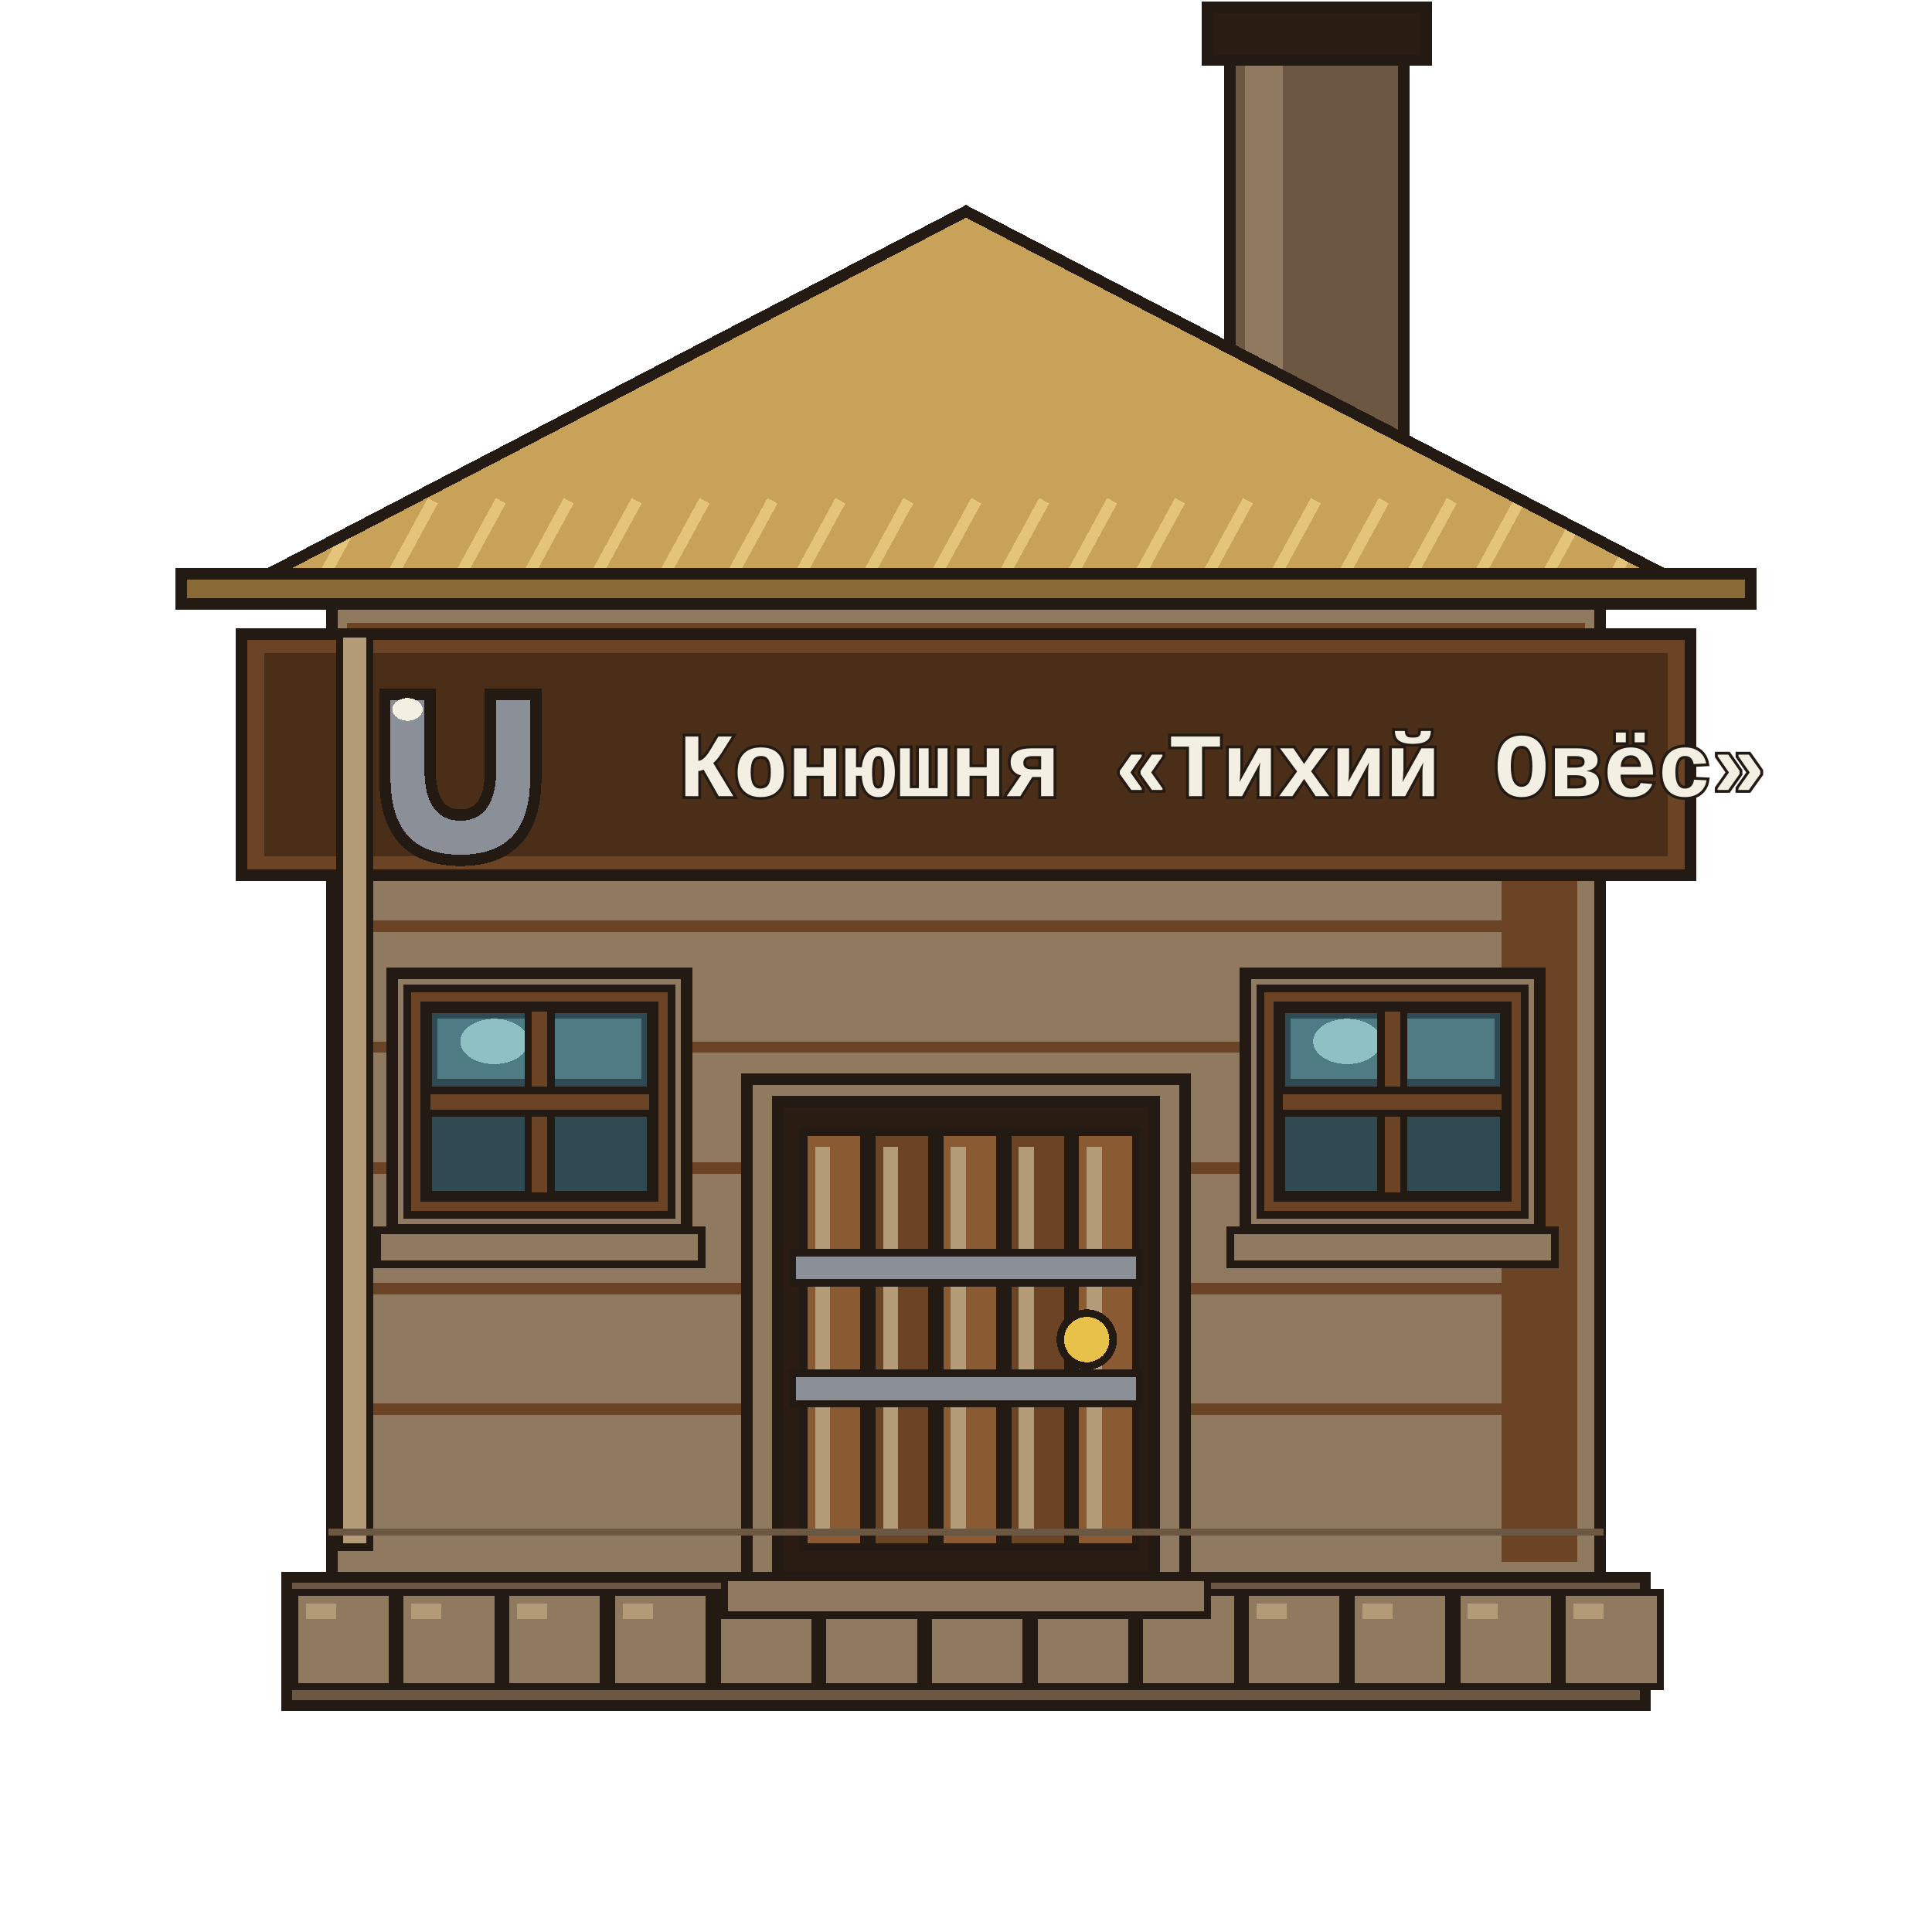
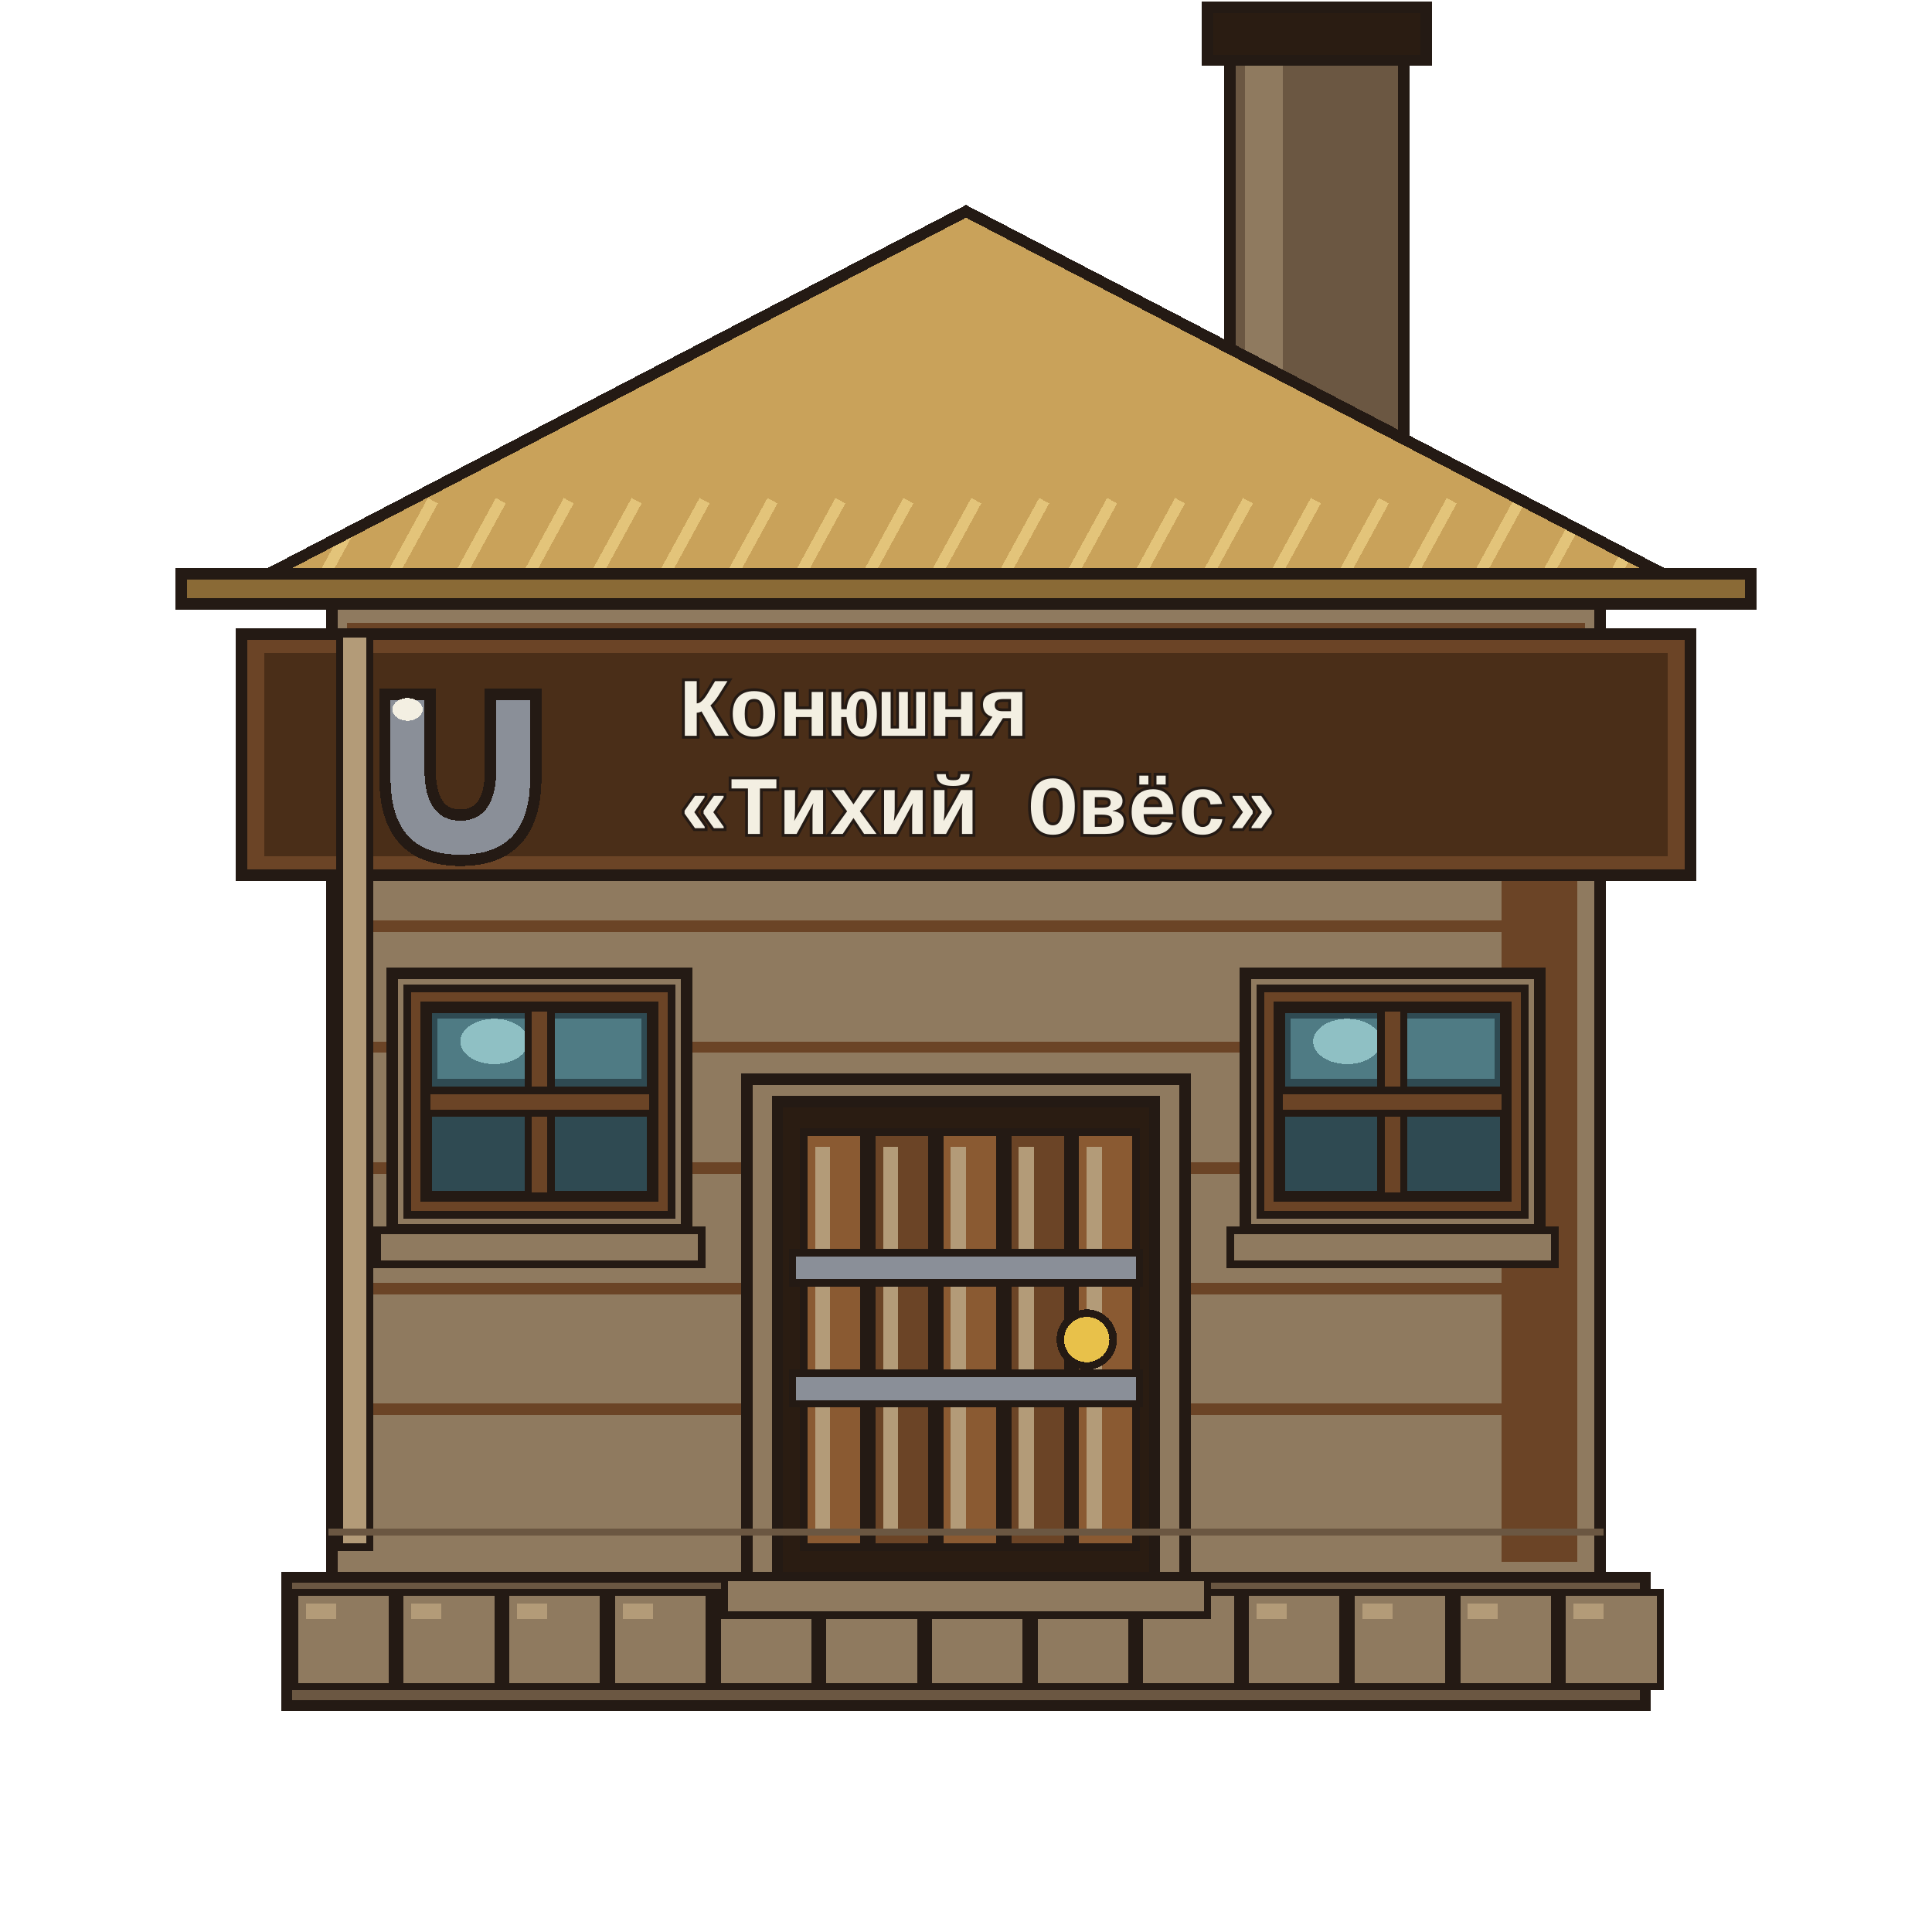
<svg xmlns="http://www.w3.org/2000/svg" viewBox="0 0 512 512" shape-rendering="crispEdges">
  <g id="chimney">
    <path d="M326 8 H372 V120 H326Z" fill="#6b5742" stroke="#241a14" stroke-width="3" stroke-linejoin="miter" stroke-linecap="square" />
    <path d="M330 12 H340 V116 H330Z" fill="#8f7a5f" stroke="none" />
    <path d="M320 2 H378 V16 H320Z" fill="#2a1c12" stroke="#241a14" stroke-width="3" stroke-linejoin="miter" stroke-linecap="square" />
  </g>
  <g id="base">
    <path d="M76 418 H436 V452 H76Z" fill="#6b5742" stroke="#241a14" stroke-width="3" stroke-linejoin="miter" stroke-linecap="square" />
    <path d="M78 422 H104 V447 H78Z" fill="#8f7a5f" stroke="#241a14" stroke-width="2" stroke-linejoin="miter" stroke-linecap="square" />
    <path d="M81 425 H89 V429 H81Z" fill="#b39b78" stroke="none" />
    <path d="M106 422 H132 V447 H106Z" fill="#8f7a5f" stroke="#241a14" stroke-width="2" stroke-linejoin="miter" stroke-linecap="square" />
    <path d="M109 425 H117 V429 H109Z" fill="#b39b78" stroke="none" />
    <path d="M134 422 H160 V447 H134Z" fill="#8f7a5f" stroke="#241a14" stroke-width="2" stroke-linejoin="miter" stroke-linecap="square" />
    <path d="M137 425 H145 V429 H137Z" fill="#b39b78" stroke="none" />
    <path d="M162 422 H188 V447 H162Z" fill="#8f7a5f" stroke="#241a14" stroke-width="2" stroke-linejoin="miter" stroke-linecap="square" />
    <path d="M165 425 H173 V429 H165Z" fill="#b39b78" stroke="none" />
    <path d="M190 422 H216 V447 H190Z" fill="#8f7a5f" stroke="#241a14" stroke-width="2" stroke-linejoin="miter" stroke-linecap="square" />
    <path d="M193 425 H201 V429 H193Z" fill="#b39b78" stroke="none" />
    <path d="M218 422 H244 V447 H218Z" fill="#8f7a5f" stroke="#241a14" stroke-width="2" stroke-linejoin="miter" stroke-linecap="square" />
    <path d="M221 425 H229 V429 H221Z" fill="#b39b78" stroke="none" />
    <path d="M246 422 H272 V447 H246Z" fill="#8f7a5f" stroke="#241a14" stroke-width="2" stroke-linejoin="miter" stroke-linecap="square" />
    <path d="M249 425 H257 V429 H249Z" fill="#b39b78" stroke="none" />
    <path d="M274 422 H300 V447 H274Z" fill="#8f7a5f" stroke="#241a14" stroke-width="2" stroke-linejoin="miter" stroke-linecap="square" />
    <path d="M277 425 H285 V429 H277Z" fill="#b39b78" stroke="none" />
    <path d="M302 422 H328 V447 H302Z" fill="#8f7a5f" stroke="#241a14" stroke-width="2" stroke-linejoin="miter" stroke-linecap="square" />
    <path d="M305 425 H313 V429 H305Z" fill="#b39b78" stroke="none" />
    <path d="M330 422 H356 V447 H330Z" fill="#8f7a5f" stroke="#241a14" stroke-width="2" stroke-linejoin="miter" stroke-linecap="square" />
    <path d="M333 425 H341 V429 H333Z" fill="#b39b78" stroke="none" />
    <path d="M358 422 H384 V447 H358Z" fill="#8f7a5f" stroke="#241a14" stroke-width="2" stroke-linejoin="miter" stroke-linecap="square" />
    <path d="M361 425 H369 V429 H361Z" fill="#b39b78" stroke="none" />
    <path d="M386 422 H412 V447 H386Z" fill="#8f7a5f" stroke="#241a14" stroke-width="2" stroke-linejoin="miter" stroke-linecap="square" />
    <path d="M389 425 H397 V429 H389Z" fill="#b39b78" stroke="none" />
    <path d="M414 422 H440 V447 H414Z" fill="#8f7a5f" stroke="#241a14" stroke-width="2" stroke-linejoin="miter" stroke-linecap="square" />
    <path d="M417 425 H425 V429 H417Z" fill="#b39b78" stroke="none" />
  </g>
  <g id="wall">
    <path d="M88 160 H424 V418 H88Z" fill="#8f7a5f" stroke="#241a14" stroke-width="3" stroke-linejoin="miter" stroke-linecap="square" />
    <path d="M92 165 H420 V175 H92Z" fill="#6b4426" stroke="none" />
    <path d="M96 178 H416 V186 H96Z" fill="#8f7a5f" stroke="none" />
    <path d="M398 168 H418 V414 H398Z" fill="#6b4426" stroke="none" />
    <path d="M94 180 H418 V183 H94Z" fill="#6b4426" stroke="none" />
    <path d="M94 212 H418 V215 H94Z" fill="#6b4426" stroke="none" />
    <path d="M94 244 H418 V247 H94Z" fill="#6b4426" stroke="none" />
    <path d="M94 276 H418 V279 H94Z" fill="#6b4426" stroke="none" />
    <path d="M94 308 H418 V311 H94Z" fill="#6b4426" stroke="none" />
    <path d="M94 340 H418 V343 H94Z" fill="#6b4426" stroke="none" />
    <path d="M94 372 H418 V375 H94Z" fill="#6b4426" stroke="none" />
  </g>
  <g id="roof">
    <defs>
      <clipPath id="roofClip">
        <path d="M56 160 L256 56 L456 160Z" />
      </clipPath>
    </defs>
    <path d="M56 160 L256 56 L456 160Z" fill="#c9a25a" stroke="#241a14" stroke-width="3" stroke-linejoin="miter" />
    <g clip-path="url(#roofClip)">
      <path d="M48 156 L60 134" fill="none" stroke="#e3c47a" stroke-width="3" stroke-linecap="square" />
      <path d="M66 156 L78 134" fill="none" stroke="#e3c47a" stroke-width="3" stroke-linecap="square" />
      <path d="M84 156 L96 134" fill="none" stroke="#e3c47a" stroke-width="3" stroke-linecap="square" />
      <path d="M102 156 L114 134" fill="none" stroke="#e3c47a" stroke-width="3" stroke-linecap="square" />
      <path d="M120 156 L132 134" fill="none" stroke="#e3c47a" stroke-width="3" stroke-linecap="square" />
      <path d="M138 156 L150 134" fill="none" stroke="#e3c47a" stroke-width="3" stroke-linecap="square" />
      <path d="M156 156 L168 134" fill="none" stroke="#e3c47a" stroke-width="3" stroke-linecap="square" />
      <path d="M174 156 L186 134" fill="none" stroke="#e3c47a" stroke-width="3" stroke-linecap="square" />
      <path d="M192 156 L204 134" fill="none" stroke="#e3c47a" stroke-width="3" stroke-linecap="square" />
      <path d="M210 156 L222 134" fill="none" stroke="#e3c47a" stroke-width="3" stroke-linecap="square" />
      <path d="M228 156 L240 134" fill="none" stroke="#e3c47a" stroke-width="3" stroke-linecap="square" />
      <path d="M246 156 L258 134" fill="none" stroke="#e3c47a" stroke-width="3" stroke-linecap="square" />
      <path d="M264 156 L276 134" fill="none" stroke="#e3c47a" stroke-width="3" stroke-linecap="square" />
      <path d="M282 156 L294 134" fill="none" stroke="#e3c47a" stroke-width="3" stroke-linecap="square" />
      <path d="M300 156 L312 134" fill="none" stroke="#e3c47a" stroke-width="3" stroke-linecap="square" />
      <path d="M318 156 L330 134" fill="none" stroke="#e3c47a" stroke-width="3" stroke-linecap="square" />
      <path d="M336 156 L348 134" fill="none" stroke="#e3c47a" stroke-width="3" stroke-linecap="square" />
      <path d="M354 156 L366 134" fill="none" stroke="#e3c47a" stroke-width="3" stroke-linecap="square" />
      <path d="M372 156 L384 134" fill="none" stroke="#e3c47a" stroke-width="3" stroke-linecap="square" />
      <path d="M390 156 L402 134" fill="none" stroke="#e3c47a" stroke-width="3" stroke-linecap="square" />
      <path d="M408 156 L420 134" fill="none" stroke="#e3c47a" stroke-width="3" stroke-linecap="square" />
      <path d="M426 156 L438 134" fill="none" stroke="#e3c47a" stroke-width="3" stroke-linecap="square" />
      <path d="M444 156 L456 134" fill="none" stroke="#e3c47a" stroke-width="3" stroke-linecap="square" />
      <path d="M462 156 L474 134" fill="none" stroke="#e3c47a" stroke-width="3" stroke-linecap="square" />
    </g>
    <path d="M56 160 L256 56 L456 160Z" fill="none" stroke="#241a14" stroke-width="3" stroke-linejoin="miter" />
    <path d="M48 152 H464 V160 H48Z" fill="#8a6a36" stroke="#241a14" stroke-width="3" stroke-linejoin="miter" stroke-linecap="square" />
  </g>
-   <g id="sign">
+   <g id="sign" data-sign-name="Конюшня «Тихий Овёс»">
    <path d="M64 168 H448 V232 H64Z" fill="#6b4426" stroke="#241a14" stroke-width="3" stroke-linejoin="miter" stroke-linecap="square" />
    <path d="M70 173 H442 V227 H70Z" fill="#4a2e18" stroke="none" />
    <g transform="translate(82 170)" data-sign="horseshoe">
      <path d="M20 14 V36 Q20 58 40 58 Q60 58 60 36 V14 H48 V34 Q48 46 40 46 Q32 46 32 34 V14Z" fill="#8a8f98" stroke="#241a14" stroke-width="3" stroke-linejoin="miter" />
      <ellipse cx="26" cy="18" rx="4" ry="3" fill="#f3efe2" stroke="none" />
    </g>
-     <text x="180" y="211" font-family="'Courier New', monospace" font-size="24" font-weight="700" fill="#f3efe2" stroke="#241a14" stroke-width="1.5" paint-order="stroke" textLength="260" lengthAdjust="spacingAndGlyphs">Конюшня «Тихий Овёс»</text>
+     <text x="180" y="195" font-family="'Courier New', monospace" font-size="22" font-weight="700" fill="#f3efe2" stroke="#241a14" stroke-width="1.5" paint-order="stroke" textLength="91" lengthAdjust="spacingAndGlyphs">Конюшня</text>
+     <text x="180" y="221" font-family="'Courier New', monospace" font-size="22" font-weight="700" fill="#f3efe2" stroke="#241a14" stroke-width="1.5" paint-order="stroke" textLength="156" lengthAdjust="spacingAndGlyphs">«Тихий Овёс»</text>
  </g>
  <g id="window">
    <path d="M104 258 H182 V326 H104Z" fill="#8f7a5f" stroke="#241a14" stroke-width="3" stroke-linejoin="miter" stroke-linecap="square" />
    <path d="M108 262 H178 V322 H108Z" fill="#6b4426" stroke="#241a14" stroke-width="2" stroke-linejoin="miter" stroke-linecap="square" />
    <path d="M113 267 H173 V317 H113Z" fill="#2f4a52" stroke="#241a14" stroke-width="3" stroke-linejoin="miter" stroke-linecap="square" />
    <path d="M116 270 H139 V286 H116Z" fill="#4f7b84" stroke="none" />
    <path d="M147 270 H170 V286 H147Z" fill="#4f7b84" stroke="none" />
    <ellipse cx="131" cy="276" rx="9" ry="6" fill="#8fc0c4" stroke="none" />
    <path d="M140 267 H146 V317 H140Z" fill="#6b4426" stroke="#241a14" stroke-width="2" stroke-linejoin="miter" stroke-linecap="square" />
    <path d="M113 289 H173 V295 H113Z" fill="#6b4426" stroke="#241a14" stroke-width="2" stroke-linejoin="miter" stroke-linecap="square" />
    <path d="M100 326 H186 V335 H100Z" fill="#8f7a5f" stroke="#241a14" stroke-width="2" stroke-linejoin="miter" stroke-linecap="square" />
    <path d="M330 258 H408 V326 H330Z" fill="#8f7a5f" stroke="#241a14" stroke-width="3" stroke-linejoin="miter" stroke-linecap="square" />
    <path d="M334 262 H404 V322 H334Z" fill="#6b4426" stroke="#241a14" stroke-width="2" stroke-linejoin="miter" stroke-linecap="square" />
    <path d="M339 267 H399 V317 H339Z" fill="#2f4a52" stroke="#241a14" stroke-width="3" stroke-linejoin="miter" stroke-linecap="square" />
    <path d="M342 270 H365 V286 H342Z" fill="#4f7b84" stroke="none" />
    <path d="M373 270 H396 V286 H373Z" fill="#4f7b84" stroke="none" />
    <ellipse cx="357" cy="276" rx="9" ry="6" fill="#8fc0c4" stroke="none" />
    <path d="M366 267 H372 V317 H366Z" fill="#6b4426" stroke="#241a14" stroke-width="2" stroke-linejoin="miter" stroke-linecap="square" />
    <path d="M339 289 H399 V295 H339Z" fill="#6b4426" stroke="#241a14" stroke-width="2" stroke-linejoin="miter" stroke-linecap="square" />
    <path d="M326 326 H412 V335 H326Z" fill="#8f7a5f" stroke="#241a14" stroke-width="2" stroke-linejoin="miter" stroke-linecap="square" />
  </g>
  <g id="door">
    <path d="M198 286 H314 V418 H198Z" fill="#8f7a5f" stroke="#241a14" stroke-width="3" stroke-linejoin="miter" stroke-linecap="square" />
    <path d="M206 292 H306 V418 H206Z" fill="#2a1c12" stroke="#241a14" stroke-width="3" />
    <path d="M213 300 H229 V410 H213Z" fill="#8a5a32" stroke="#241a14" stroke-width="2" stroke-linejoin="miter" stroke-linecap="square" />
    <path d="M216 304 H220 V406 H216Z" fill="#b39b78" stroke="none" />
    <path d="M231 300 H247 V410 H231Z" fill="#6b4426" stroke="#241a14" stroke-width="2" stroke-linejoin="miter" stroke-linecap="square" />
    <path d="M234 304 H238 V406 H234Z" fill="#b39b78" stroke="none" />
    <path d="M249 300 H265 V410 H249Z" fill="#8a5a32" stroke="#241a14" stroke-width="2" stroke-linejoin="miter" stroke-linecap="square" />
    <path d="M252 304 H256 V406 H252Z" fill="#b39b78" stroke="none" />
    <path d="M267 300 H283 V410 H267Z" fill="#6b4426" stroke="#241a14" stroke-width="2" stroke-linejoin="miter" stroke-linecap="square" />
    <path d="M270 304 H274 V406 H270Z" fill="#b39b78" stroke="none" />
    <path d="M285 300 H301 V410 H285Z" fill="#8a5a32" stroke="#241a14" stroke-width="2" stroke-linejoin="miter" stroke-linecap="square" />
    <path d="M288 304 H292 V406 H288Z" fill="#b39b78" stroke="none" />
    <path d="M210 332 H302 V340 H210Z" fill="#8a8f98" stroke="#241a14" stroke-width="2" stroke-linejoin="miter" stroke-linecap="square" />
    <path d="M210 364 H302 V372 H210Z" fill="#8a8f98" stroke="#241a14" stroke-width="2" stroke-linejoin="miter" stroke-linecap="square" />
    <ellipse cx="288" cy="355" rx="7" ry="7" fill="#e8c14a" stroke="#241a14" stroke-width="2" />
    <path d="M192 418 H320 V428 H192Z" fill="#8f7a5f" stroke="#241a14" stroke-width="2" stroke-linejoin="miter" stroke-linecap="square" />
  </g>
  <g id="decor">
    <path d="M90 168 H98 V410 H90Z" fill="#b39b78" stroke="#241a14" stroke-width="2" stroke-linejoin="miter" stroke-linecap="square" />
    <path d="M88 406 L424 406" fill="none" stroke="#6b5742" stroke-width="2" stroke-linecap="square" />
  </g>
</svg>
